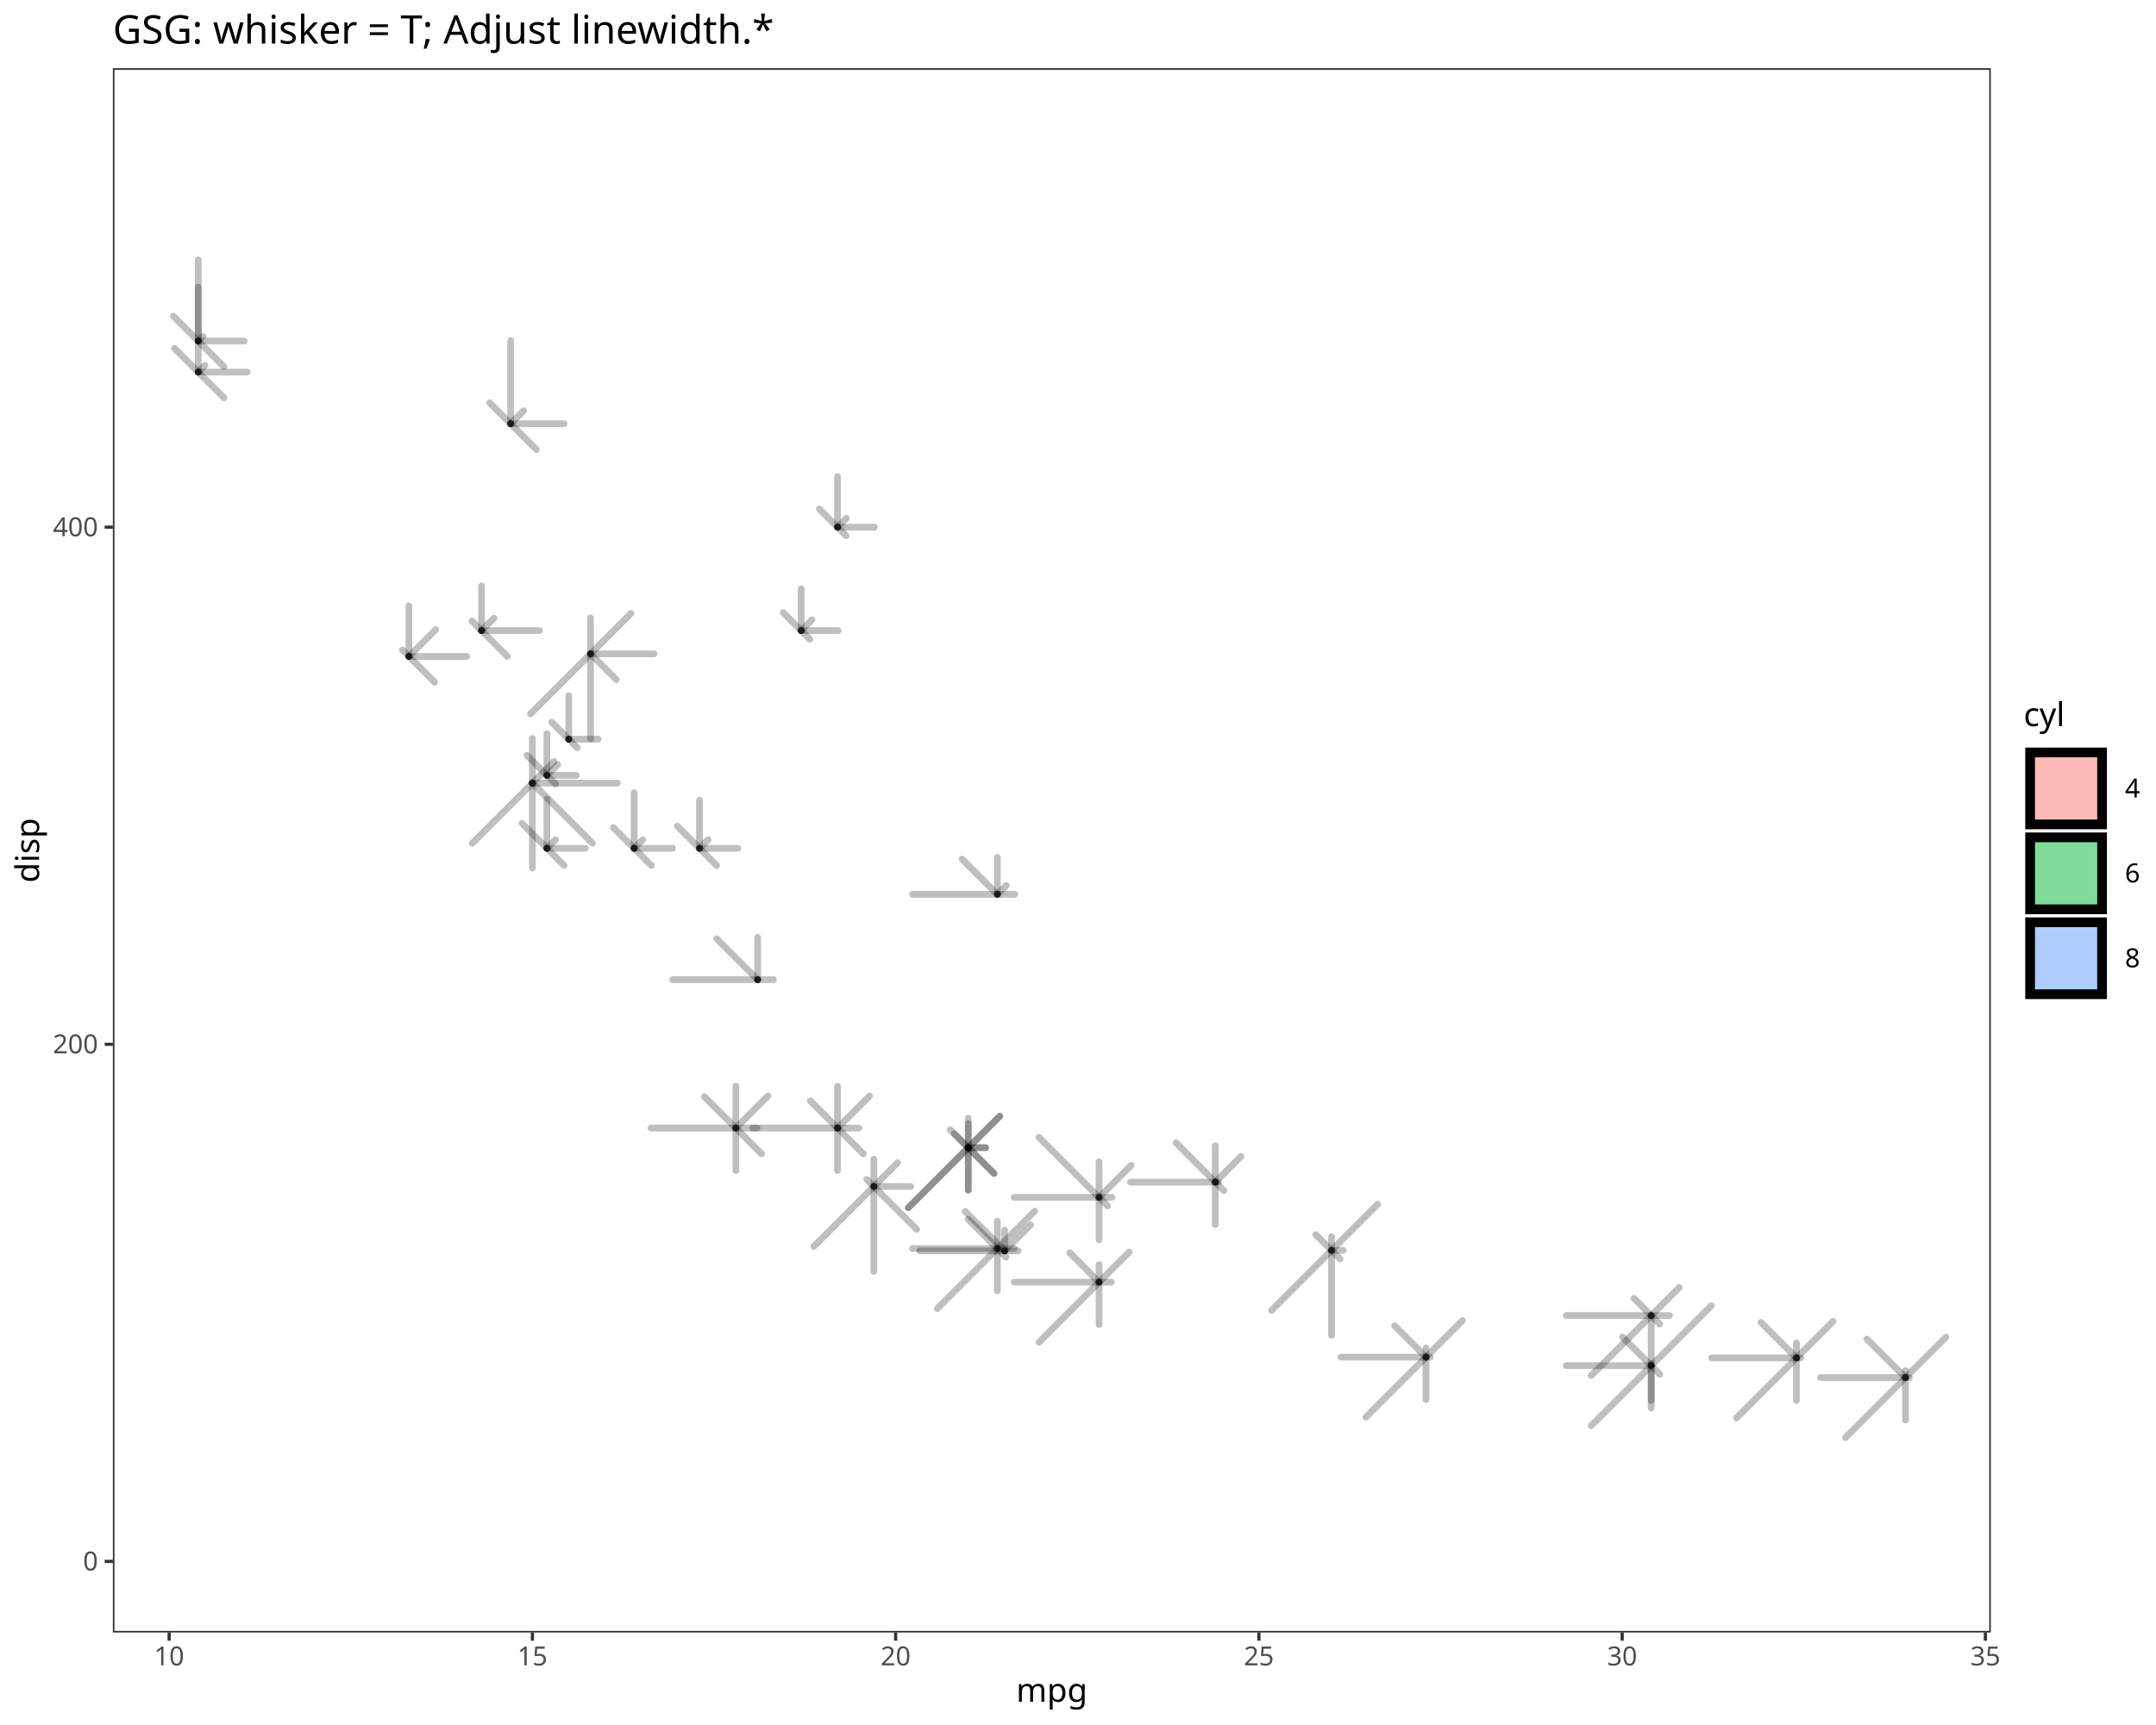
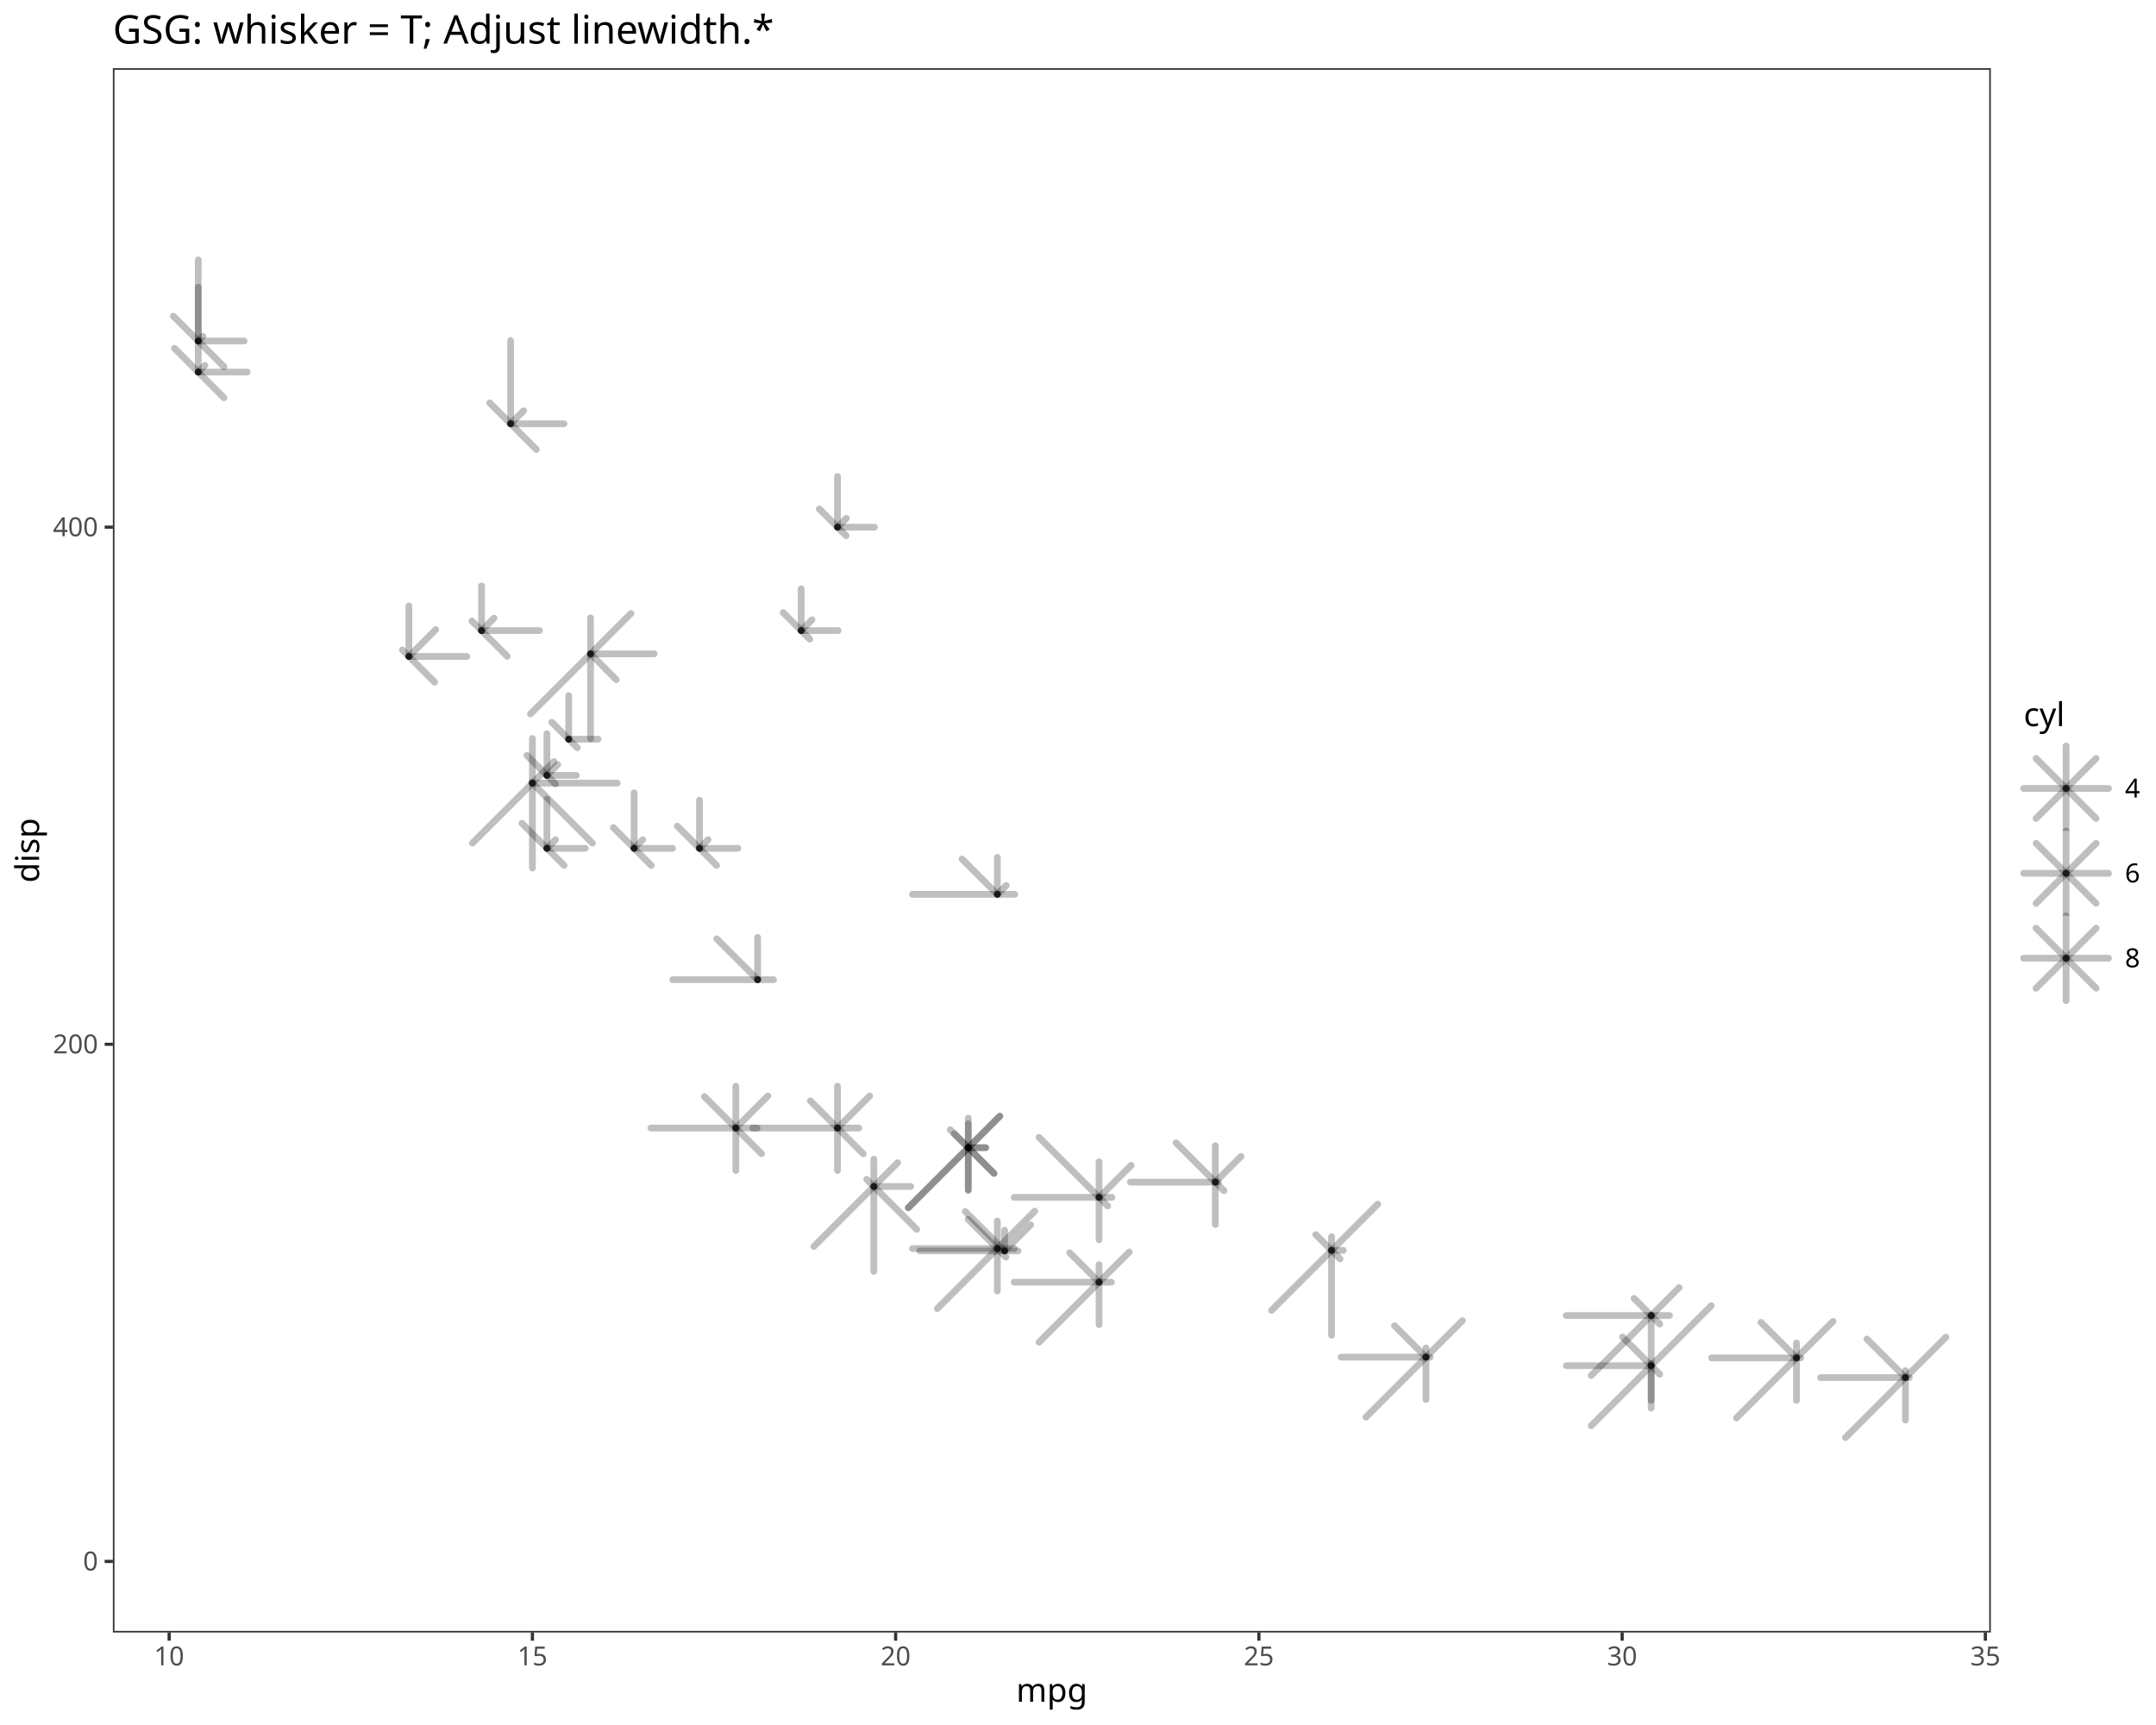
<svg xmlns="http://www.w3.org/2000/svg" class="svglite" data-engine-version="2.0" width="720.00pt" height="576.00pt" viewBox="0 0 720.00 576.00">
  <defs>
    <style type="text/css">
    .svglite line, .svglite polyline, .svglite polygon, .svglite path, .svglite rect, .svglite circle {
      fill: none;
      stroke: #000000;
      stroke-linecap: round;
      stroke-linejoin: round;
      stroke-miterlimit: 10.00;
    }
  </style>
  </defs>
  <rect width="100%" height="100%" style="stroke: none; fill: #FFFFFF;" />
  <defs>
    <clipPath id="cpMC4wMHw3MjAuMDB8MC4wMHw1NzYuMDA=">
      <rect x="0.00" y="0.00" width="720.00" height="576.00" />
    </clipPath>
  </defs>
  <g clip-path="url(#cpMC4wMHw3MjAuMDB8MC4wMHw1NzYuMDA=)">
    <rect x="0.00" y="0.00" width="720.00" height="576.00" style="stroke-width: 1.07; stroke: #FFFFFF; fill: #FFFFFF;" />
  </g>
  <defs>
    <clipPath id="cpMzcuNjl8NjY0Ljg0fDIyLjc4fDU0NS4xMQ==">
      <rect x="37.69" y="22.78" width="627.15" height="522.33" />
    </clipPath>
  </defs>
  <g clip-path="url(#cpMzcuNjl8NjY0Ljg0fDIyLjc4fDU0NS4xMQ==)">
    <rect x="37.69" y="22.78" width="627.15" height="522.33" style="stroke-width: 1.07; stroke: none; fill: #FFFFFF;" />
    <polyline points="323.36,383.23 329.17,383.23 " style="stroke-width: 2.25; stroke: #000000; stroke-opacity: 0.25;" />
    <polyline points="323.36,383.23 333.89,372.70 " style="stroke-width: 2.25; stroke: #000000; stroke-opacity: 0.25;" />
    <polyline points="323.36,383.23 323.36,375.21 " style="stroke-width: 2.25; stroke: #000000; stroke-opacity: 0.25;" />
    <polyline points="323.36,383.23 318.69,378.56 " style="stroke-width: 2.25; stroke: #000000; stroke-opacity: 0.25;" />
    <polyline points="323.36,383.23 323.36,383.23 " style="stroke-width: 2.25; stroke: #000000; stroke-opacity: 0.25;" />
    <polyline points="323.36,383.23 303.32,403.28 " style="stroke-width: 2.25; stroke: #000000; stroke-opacity: 0.25;" />
    <polyline points="323.36,383.23 323.36,397.41 " style="stroke-width: 2.25; stroke: #000000; stroke-opacity: 0.25;" />
    <polyline points="323.36,383.23 331.95,391.82 " style="stroke-width: 2.25; stroke: #000000; stroke-opacity: 0.25;" />
    <polyline points="323.36,383.23 329.17,383.23 " style="stroke-width: 2.25; stroke: #000000; stroke-opacity: 0.25;" />
    <polyline points="323.36,383.23 333.89,372.70 " style="stroke-width: 2.25; stroke: #000000; stroke-opacity: 0.25;" />
    <polyline points="323.36,383.23 323.36,373.36 " style="stroke-width: 2.25; stroke: #000000; stroke-opacity: 0.25;" />
    <polyline points="323.36,383.23 317.35,377.22 " style="stroke-width: 2.25; stroke: #000000; stroke-opacity: 0.25;" />
    <polyline points="323.36,383.23 323.36,383.23 " style="stroke-width: 2.25; stroke: #000000; stroke-opacity: 0.25;" />
    <polyline points="323.36,383.23 303.32,403.28 " style="stroke-width: 2.25; stroke: #000000; stroke-opacity: 0.25;" />
    <polyline points="323.36,383.23 323.36,397.41 " style="stroke-width: 2.25; stroke: #000000; stroke-opacity: 0.25;" />
    <polyline points="323.36,383.23 331.95,391.82 " style="stroke-width: 2.25; stroke: #000000; stroke-opacity: 0.25;" />
    <polyline points="367.03,428.13 371.14,428.13 " style="stroke-width: 2.25; stroke: #000000; stroke-opacity: 0.25;" />
    <polyline points="367.03,428.13 377.10,418.06 " style="stroke-width: 2.25; stroke: #000000; stroke-opacity: 0.25;" />
    <polyline points="367.03,428.13 367.03,422.28 " style="stroke-width: 2.25; stroke: #000000; stroke-opacity: 0.25;" />
    <polyline points="367.03,428.13 357.23,418.32 " style="stroke-width: 2.25; stroke: #000000; stroke-opacity: 0.25;" />
    <polyline points="367.03,428.13 338.69,428.13 " style="stroke-width: 2.25; stroke: #000000; stroke-opacity: 0.25;" />
    <polyline points="367.03,428.13 346.99,448.17 " style="stroke-width: 2.25; stroke: #000000; stroke-opacity: 0.25;" />
    <polyline points="367.03,428.13 367.03,442.30 " style="stroke-width: 2.25; stroke: #000000; stroke-opacity: 0.25;" />
    <polyline points="367.03,428.13 367.03,428.13 " style="stroke-width: 2.25; stroke: #000000; stroke-opacity: 0.25;" />
    <polyline points="333.07,298.62 338.88,298.62 " style="stroke-width: 2.25; stroke: #000000; stroke-opacity: 0.25;" />
    <polyline points="333.07,298.62 336.02,295.67 " style="stroke-width: 2.25; stroke: #000000; stroke-opacity: 0.25;" />
    <polyline points="333.07,298.62 333.07,286.29 " style="stroke-width: 2.25; stroke: #000000; stroke-opacity: 0.25;" />
    <polyline points="333.07,298.62 321.28,286.84 " style="stroke-width: 2.25; stroke: #000000; stroke-opacity: 0.25;" />
    <polyline points="333.07,298.62 304.72,298.62 " style="stroke-width: 2.25; stroke: #000000; stroke-opacity: 0.25;" />
    <polyline points="333.07,298.62 333.07,298.62 " style="stroke-width: 2.25; stroke: #000000; stroke-opacity: 0.25;" />
    <polyline points="333.07,298.62 333.07,298.62 " style="stroke-width: 2.25; stroke: #000000; stroke-opacity: 0.25;" />
    <polyline points="333.07,298.62 333.07,298.62 " style="stroke-width: 2.25; stroke: #000000; stroke-opacity: 0.25;" />
    <polyline points="267.56,210.56 279.88,210.56 " style="stroke-width: 2.25; stroke: #000000; stroke-opacity: 0.25;" />
    <polyline points="267.56,210.56 271.17,206.96 " style="stroke-width: 2.25; stroke: #000000; stroke-opacity: 0.25;" />
    <polyline points="267.56,210.56 267.56,196.60 " style="stroke-width: 2.25; stroke: #000000; stroke-opacity: 0.25;" />
    <polyline points="267.56,210.56 261.55,204.55 " style="stroke-width: 2.25; stroke: #000000; stroke-opacity: 0.25;" />
    <polyline points="267.56,210.56 267.56,210.56 " style="stroke-width: 2.25; stroke: #000000; stroke-opacity: 0.25;" />
    <polyline points="267.56,210.56 267.56,210.56 " style="stroke-width: 2.25; stroke: #000000; stroke-opacity: 0.25;" />
    <polyline points="267.56,210.56 267.56,210.56 " style="stroke-width: 2.25; stroke: #000000; stroke-opacity: 0.25;" />
    <polyline points="267.56,210.56 270.43,213.43 " style="stroke-width: 2.25; stroke: #000000; stroke-opacity: 0.25;" />
    <polyline points="253.01,327.12 258.32,327.12 " style="stroke-width: 2.25; stroke: #000000; stroke-opacity: 0.25;" />
    <polyline points="253.01,327.12 253.01,327.12 " style="stroke-width: 2.25; stroke: #000000; stroke-opacity: 0.25;" />
    <polyline points="253.01,327.12 253.01,313.00 " style="stroke-width: 2.25; stroke: #000000; stroke-opacity: 0.25;" />
    <polyline points="253.01,327.12 239.36,313.47 " style="stroke-width: 2.25; stroke: #000000; stroke-opacity: 0.25;" />
    <polyline points="253.01,327.12 224.66,327.12 " style="stroke-width: 2.25; stroke: #000000; stroke-opacity: 0.25;" />
    <polyline points="253.01,327.12 253.01,327.12 " style="stroke-width: 2.25; stroke: #000000; stroke-opacity: 0.25;" />
    <polyline points="253.01,327.12 253.01,327.12 " style="stroke-width: 2.25; stroke: #000000; stroke-opacity: 0.25;" />
    <polyline points="253.01,327.12 253.01,327.12 " style="stroke-width: 2.25; stroke: #000000; stroke-opacity: 0.25;" />
    <polyline points="160.81,210.56 180.15,210.56 " style="stroke-width: 2.25; stroke: #000000; stroke-opacity: 0.25;" />
    <polyline points="160.81,210.56 164.97,206.41 " style="stroke-width: 2.25; stroke: #000000; stroke-opacity: 0.25;" />
    <polyline points="160.81,210.56 160.81,195.65 " style="stroke-width: 2.25; stroke: #000000; stroke-opacity: 0.25;" />
    <polyline points="160.81,210.56 157.62,207.37 " style="stroke-width: 2.25; stroke: #000000; stroke-opacity: 0.25;" />
    <polyline points="160.81,210.56 160.81,210.56 " style="stroke-width: 2.25; stroke: #000000; stroke-opacity: 0.25;" />
    <polyline points="160.81,210.56 160.81,210.56 " style="stroke-width: 2.25; stroke: #000000; stroke-opacity: 0.25;" />
    <polyline points="160.81,210.56 160.81,210.56 " style="stroke-width: 2.25; stroke: #000000; stroke-opacity: 0.25;" />
    <polyline points="160.81,210.56 169.40,219.15 " style="stroke-width: 2.25; stroke: #000000; stroke-opacity: 0.25;" />
    <polyline points="405.85,394.72 406.85,394.72 " style="stroke-width: 2.25; stroke: #000000; stroke-opacity: 0.25;" />
    <polyline points="405.85,394.72 414.44,386.13 " style="stroke-width: 2.25; stroke: #000000; stroke-opacity: 0.25;" />
    <polyline points="405.85,394.72 405.85,382.56 " style="stroke-width: 2.25; stroke: #000000; stroke-opacity: 0.25;" />
    <polyline points="405.85,394.72 392.73,381.59 " style="stroke-width: 2.25; stroke: #000000; stroke-opacity: 0.25;" />
    <polyline points="405.85,394.72 377.51,394.72 " style="stroke-width: 2.25; stroke: #000000; stroke-opacity: 0.25;" />
    <polyline points="405.85,394.72 405.85,394.72 " style="stroke-width: 2.25; stroke: #000000; stroke-opacity: 0.25;" />
    <polyline points="405.85,394.72 405.85,408.89 " style="stroke-width: 2.25; stroke: #000000; stroke-opacity: 0.25;" />
    <polyline points="405.85,394.72 408.72,397.58 " style="stroke-width: 2.25; stroke: #000000; stroke-opacity: 0.25;" />
    <polyline points="367.03,399.81 371.34,399.81 " style="stroke-width: 2.25; stroke: #000000; stroke-opacity: 0.25;" />
    <polyline points="367.03,399.81 377.75,389.10 " style="stroke-width: 2.25; stroke: #000000; stroke-opacity: 0.25;" />
    <polyline points="367.03,399.81 367.03,387.95 " style="stroke-width: 2.25; stroke: #000000; stroke-opacity: 0.25;" />
    <polyline points="367.03,399.81 346.99,379.77 " style="stroke-width: 2.25; stroke: #000000; stroke-opacity: 0.25;" />
    <polyline points="367.03,399.81 338.69,399.81 " style="stroke-width: 2.25; stroke: #000000; stroke-opacity: 0.25;" />
    <polyline points="367.03,399.81 367.03,399.81 " style="stroke-width: 2.25; stroke: #000000; stroke-opacity: 0.25;" />
    <polyline points="367.03,399.81 367.03,413.98 " style="stroke-width: 2.25; stroke: #000000; stroke-opacity: 0.25;" />
    <polyline points="367.03,399.81 369.90,402.67 " style="stroke-width: 2.25; stroke: #000000; stroke-opacity: 0.25;" />
    <polyline points="279.69,376.67 286.81,376.67 " style="stroke-width: 2.25; stroke: #000000; stroke-opacity: 0.25;" />
    <polyline points="279.69,376.67 290.41,365.96 " style="stroke-width: 2.25; stroke: #000000; stroke-opacity: 0.25;" />
    <polyline points="279.69,376.67 279.69,362.71 " style="stroke-width: 2.25; stroke: #000000; stroke-opacity: 0.25;" />
    <polyline points="279.69,376.67 270.63,367.60 " style="stroke-width: 2.25; stroke: #000000; stroke-opacity: 0.25;" />
    <polyline points="279.69,376.67 251.35,376.67 " style="stroke-width: 2.25; stroke: #000000; stroke-opacity: 0.25;" />
    <polyline points="279.69,376.67 279.69,376.67 " style="stroke-width: 2.25; stroke: #000000; stroke-opacity: 0.25;" />
    <polyline points="279.69,376.67 279.69,390.85 " style="stroke-width: 2.25; stroke: #000000; stroke-opacity: 0.25;" />
    <polyline points="279.69,376.67 288.28,385.26 " style="stroke-width: 2.25; stroke: #000000; stroke-opacity: 0.25;" />
    <polyline points="245.73,376.67 252.84,376.67 " style="stroke-width: 2.25; stroke: #000000; stroke-opacity: 0.25;" />
    <polyline points="245.73,376.67 256.44,365.96 " style="stroke-width: 2.25; stroke: #000000; stroke-opacity: 0.25;" />
    <polyline points="245.73,376.67 245.73,362.71 " style="stroke-width: 2.25; stroke: #000000; stroke-opacity: 0.25;" />
    <polyline points="245.73,376.67 235.23,366.17 " style="stroke-width: 2.25; stroke: #000000; stroke-opacity: 0.25;" />
    <polyline points="245.73,376.67 217.38,376.67 " style="stroke-width: 2.25; stroke: #000000; stroke-opacity: 0.25;" />
    <polyline points="245.73,376.67 245.73,376.67 " style="stroke-width: 2.25; stroke: #000000; stroke-opacity: 0.25;" />
    <polyline points="245.73,376.67 245.73,390.85 " style="stroke-width: 2.25; stroke: #000000; stroke-opacity: 0.25;" />
    <polyline points="245.73,376.67 254.32,385.26 " style="stroke-width: 2.25; stroke: #000000; stroke-opacity: 0.25;" />
    <polyline points="211.76,283.26 224.58,283.26 " style="stroke-width: 2.25; stroke: #000000; stroke-opacity: 0.25;" />
    <polyline points="211.76,283.26 214.63,280.39 " style="stroke-width: 2.25; stroke: #000000; stroke-opacity: 0.25;" />
    <polyline points="211.76,283.26 211.76,264.72 " style="stroke-width: 2.25; stroke: #000000; stroke-opacity: 0.25;" />
    <polyline points="211.76,283.26 204.84,276.34 " style="stroke-width: 2.25; stroke: #000000; stroke-opacity: 0.25;" />
    <polyline points="211.76,283.26 211.76,283.26 " style="stroke-width: 2.25; stroke: #000000; stroke-opacity: 0.25;" />
    <polyline points="211.76,283.26 211.76,283.26 " style="stroke-width: 2.25; stroke: #000000; stroke-opacity: 0.25;" />
    <polyline points="211.76,283.26 211.76,283.26 " style="stroke-width: 2.25; stroke: #000000; stroke-opacity: 0.25;" />
    <polyline points="211.76,283.26 217.49,288.98 " style="stroke-width: 2.25; stroke: #000000; stroke-opacity: 0.25;" />
    <polyline points="233.60,283.26 246.42,283.26 " style="stroke-width: 2.25; stroke: #000000; stroke-opacity: 0.25;" />
    <polyline points="233.60,283.26 236.46,280.39 " style="stroke-width: 2.25; stroke: #000000; stroke-opacity: 0.25;" />
    <polyline points="233.60,283.26 233.60,267.19 " style="stroke-width: 2.25; stroke: #000000; stroke-opacity: 0.25;" />
    <polyline points="233.60,283.26 226.20,275.86 " style="stroke-width: 2.25; stroke: #000000; stroke-opacity: 0.25;" />
    <polyline points="233.60,283.26 233.60,283.26 " style="stroke-width: 2.25; stroke: #000000; stroke-opacity: 0.25;" />
    <polyline points="233.60,283.26 233.60,283.26 " style="stroke-width: 2.25; stroke: #000000; stroke-opacity: 0.25;" />
    <polyline points="233.60,283.26 233.60,283.26 " style="stroke-width: 2.25; stroke: #000000; stroke-opacity: 0.25;" />
    <polyline points="233.60,283.26 239.32,288.98 " style="stroke-width: 2.25; stroke: #000000; stroke-opacity: 0.25;" />
    <polyline points="182.65,283.26 195.47,283.26 " style="stroke-width: 2.25; stroke: #000000; stroke-opacity: 0.25;" />
    <polyline points="182.65,283.26 185.51,280.39 " style="stroke-width: 2.25; stroke: #000000; stroke-opacity: 0.25;" />
    <polyline points="182.65,283.26 182.65,266.83 " style="stroke-width: 2.25; stroke: #000000; stroke-opacity: 0.25;" />
    <polyline points="182.65,283.26 174.30,274.91 " style="stroke-width: 2.25; stroke: #000000; stroke-opacity: 0.25;" />
    <polyline points="182.65,283.26 182.65,283.26 " style="stroke-width: 2.25; stroke: #000000; stroke-opacity: 0.25;" />
    <polyline points="182.65,283.26 182.65,283.26 " style="stroke-width: 2.25; stroke: #000000; stroke-opacity: 0.25;" />
    <polyline points="182.65,283.26 182.65,283.26 " style="stroke-width: 2.25; stroke: #000000; stroke-opacity: 0.25;" />
    <polyline points="182.65,283.26 188.38,288.98 " style="stroke-width: 2.25; stroke: #000000; stroke-opacity: 0.25;" />
    <polyline points="66.20,113.87 81.52,113.87 " style="stroke-width: 2.25; stroke: #000000; stroke-opacity: 0.25;" />
    <polyline points="66.20,113.87 67.77,112.30 " style="stroke-width: 2.25; stroke: #000000; stroke-opacity: 0.25;" />
    <polyline points="66.20,113.87 66.20,86.78 " style="stroke-width: 2.25; stroke: #000000; stroke-opacity: 0.25;" />
    <polyline points="66.20,113.87 57.89,105.56 " style="stroke-width: 2.25; stroke: #000000; stroke-opacity: 0.25;" />
    <polyline points="66.20,113.87 66.20,113.87 " style="stroke-width: 2.25; stroke: #000000; stroke-opacity: 0.25;" />
    <polyline points="66.20,113.87 66.20,113.87 " style="stroke-width: 2.25; stroke: #000000; stroke-opacity: 0.25;" />
    <polyline points="66.20,113.87 66.20,113.87 " style="stroke-width: 2.25; stroke: #000000; stroke-opacity: 0.25;" />
    <polyline points="66.20,113.87 74.79,122.46 " style="stroke-width: 2.25; stroke: #000000; stroke-opacity: 0.25;" />
    <polyline points="66.20,124.23 82.52,124.23 " style="stroke-width: 2.25; stroke: #000000; stroke-opacity: 0.25;" />
    <polyline points="66.20,124.23 68.41,122.01 " style="stroke-width: 2.25; stroke: #000000; stroke-opacity: 0.25;" />
    <polyline points="66.20,124.23 66.20,95.88 " style="stroke-width: 2.25; stroke: #000000; stroke-opacity: 0.25;" />
    <polyline points="66.20,124.23 58.27,116.31 " style="stroke-width: 2.25; stroke: #000000; stroke-opacity: 0.25;" />
    <polyline points="66.20,124.23 66.20,124.23 " style="stroke-width: 2.25; stroke: #000000; stroke-opacity: 0.25;" />
    <polyline points="66.20,124.23 66.20,124.23 " style="stroke-width: 2.25; stroke: #000000; stroke-opacity: 0.25;" />
    <polyline points="66.20,124.23 66.20,124.23 " style="stroke-width: 2.25; stroke: #000000; stroke-opacity: 0.25;" />
    <polyline points="66.20,124.23 74.79,132.82 " style="stroke-width: 2.25; stroke: #000000; stroke-opacity: 0.25;" />
    <polyline points="170.52,141.49 188.35,141.49 " style="stroke-width: 2.25; stroke: #000000; stroke-opacity: 0.25;" />
    <polyline points="170.52,141.49 174.86,137.15 " style="stroke-width: 2.25; stroke: #000000; stroke-opacity: 0.25;" />
    <polyline points="170.52,141.49 170.52,113.72 " style="stroke-width: 2.25; stroke: #000000; stroke-opacity: 0.25;" />
    <polyline points="170.52,141.49 163.55,134.53 " style="stroke-width: 2.25; stroke: #000000; stroke-opacity: 0.25;" />
    <polyline points="170.52,141.49 170.52,141.49 " style="stroke-width: 2.25; stroke: #000000; stroke-opacity: 0.25;" />
    <polyline points="170.52,141.49 170.52,141.49 " style="stroke-width: 2.25; stroke: #000000; stroke-opacity: 0.25;" />
    <polyline points="170.52,141.49 170.52,141.49 " style="stroke-width: 2.25; stroke: #000000; stroke-opacity: 0.25;" />
    <polyline points="170.52,141.49 179.11,150.08 " style="stroke-width: 2.25; stroke: #000000; stroke-opacity: 0.25;" />
    <polyline points="599.94,453.42 601.34,453.42 " style="stroke-width: 2.25; stroke: #000000; stroke-opacity: 0.25;" />
    <polyline points="599.94,453.42 612.14,441.23 " style="stroke-width: 2.25; stroke: #000000; stroke-opacity: 0.25;" />
    <polyline points="599.94,453.42 599.94,448.45 " style="stroke-width: 2.25; stroke: #000000; stroke-opacity: 0.25;" />
    <polyline points="599.94,453.42 588.08,441.56 " style="stroke-width: 2.25; stroke: #000000; stroke-opacity: 0.25;" />
    <polyline points="599.94,453.42 571.60,453.42 " style="stroke-width: 2.25; stroke: #000000; stroke-opacity: 0.25;" />
    <polyline points="599.94,453.42 579.90,473.47 " style="stroke-width: 2.25; stroke: #000000; stroke-opacity: 0.25;" />
    <polyline points="599.94,453.42 599.94,467.60 " style="stroke-width: 2.25; stroke: #000000; stroke-opacity: 0.25;" />
    <polyline points="599.94,453.42 599.94,453.42 " style="stroke-width: 2.25; stroke: #000000; stroke-opacity: 0.25;" />
    <polyline points="551.42,456.01 551.42,456.01 " style="stroke-width: 2.25; stroke: #000000; stroke-opacity: 0.25;" />
    <polyline points="551.42,456.01 571.46,435.97 " style="stroke-width: 2.25; stroke: #000000; stroke-opacity: 0.25;" />
    <polyline points="551.42,456.01 551.42,455.28 " style="stroke-width: 2.25; stroke: #000000; stroke-opacity: 0.25;" />
    <polyline points="551.42,456.01 541.83,446.42 " style="stroke-width: 2.25; stroke: #000000; stroke-opacity: 0.25;" />
    <polyline points="551.42,456.01 523.07,456.01 " style="stroke-width: 2.25; stroke: #000000; stroke-opacity: 0.25;" />
    <polyline points="551.42,456.01 531.38,476.06 " style="stroke-width: 2.25; stroke: #000000; stroke-opacity: 0.25;" />
    <polyline points="551.42,456.01 551.42,470.19 " style="stroke-width: 2.25; stroke: #000000; stroke-opacity: 0.25;" />
    <polyline points="551.42,456.01 554.28,458.88 " style="stroke-width: 2.25; stroke: #000000; stroke-opacity: 0.25;" />
    <polyline points="636.33,459.99 637.64,459.99 " style="stroke-width: 2.25; stroke: #000000; stroke-opacity: 0.25;" />
    <polyline points="636.33,459.99 649.82,446.50 " style="stroke-width: 2.25; stroke: #000000; stroke-opacity: 0.25;" />
    <polyline points="636.33,459.99 636.33,457.65 " style="stroke-width: 2.25; stroke: #000000; stroke-opacity: 0.25;" />
    <polyline points="636.33,459.99 623.45,447.10 " style="stroke-width: 2.25; stroke: #000000; stroke-opacity: 0.25;" />
    <polyline points="636.33,459.99 607.99,459.99 " style="stroke-width: 2.25; stroke: #000000; stroke-opacity: 0.25;" />
    <polyline points="636.33,459.99 616.29,480.03 " style="stroke-width: 2.25; stroke: #000000; stroke-opacity: 0.25;" />
    <polyline points="636.33,459.99 636.33,474.16 " style="stroke-width: 2.25; stroke: #000000; stroke-opacity: 0.25;" />
    <polyline points="636.33,459.99 636.33,459.99 " style="stroke-width: 2.25; stroke: #000000; stroke-opacity: 0.25;" />
    <polyline points="335.49,417.68 340.00,417.68 " style="stroke-width: 2.25; stroke: #000000; stroke-opacity: 0.25;" />
    <polyline points="335.49,417.68 344.18,409.00 " style="stroke-width: 2.25; stroke: #000000; stroke-opacity: 0.25;" />
    <polyline points="335.49,417.68 335.49,410.78 " style="stroke-width: 2.25; stroke: #000000; stroke-opacity: 0.25;" />
    <polyline points="335.49,417.68 322.35,404.53 " style="stroke-width: 2.25; stroke: #000000; stroke-opacity: 0.25;" />
    <polyline points="335.49,417.68 307.15,417.68 " style="stroke-width: 2.25; stroke: #000000; stroke-opacity: 0.25;" />
    <polyline points="335.49,417.68 335.49,417.68 " style="stroke-width: 2.25; stroke: #000000; stroke-opacity: 0.25;" />
    <polyline points="335.49,417.68 335.49,417.68 " style="stroke-width: 2.25; stroke: #000000; stroke-opacity: 0.25;" />
    <polyline points="335.49,417.68 335.49,417.68 " style="stroke-width: 2.25; stroke: #000000; stroke-opacity: 0.25;" />
    <polyline points="189.93,246.82 199.74,246.82 " style="stroke-width: 2.25; stroke: #000000; stroke-opacity: 0.25;" />
    <polyline points="189.93,246.82 189.93,246.82 " style="stroke-width: 2.25; stroke: #000000; stroke-opacity: 0.25;" />
    <polyline points="189.93,246.82 189.93,232.28 " style="stroke-width: 2.25; stroke: #000000; stroke-opacity: 0.25;" />
    <polyline points="189.93,246.82 184.27,241.17 " style="stroke-width: 2.25; stroke: #000000; stroke-opacity: 0.25;" />
    <polyline points="189.93,246.82 189.93,246.82 " style="stroke-width: 2.25; stroke: #000000; stroke-opacity: 0.25;" />
    <polyline points="189.93,246.82 189.93,246.82 " style="stroke-width: 2.25; stroke: #000000; stroke-opacity: 0.25;" />
    <polyline points="189.93,246.82 189.93,246.82 " style="stroke-width: 2.25; stroke: #000000; stroke-opacity: 0.25;" />
    <polyline points="189.93,246.82 192.79,249.69 " style="stroke-width: 2.25; stroke: #000000; stroke-opacity: 0.25;" />
    <polyline points="182.65,258.91 192.47,258.91 " style="stroke-width: 2.25; stroke: #000000; stroke-opacity: 0.25;" />
    <polyline points="182.65,258.91 186.25,255.31 " style="stroke-width: 2.25; stroke: #000000; stroke-opacity: 0.25;" />
    <polyline points="182.65,258.91 182.65,244.98 " style="stroke-width: 2.25; stroke: #000000; stroke-opacity: 0.25;" />
    <polyline points="182.65,258.91 175.97,252.23 " style="stroke-width: 2.25; stroke: #000000; stroke-opacity: 0.25;" />
    <polyline points="182.65,258.91 182.65,258.91 " style="stroke-width: 2.25; stroke: #000000; stroke-opacity: 0.25;" />
    <polyline points="182.65,258.91 182.65,258.91 " style="stroke-width: 2.25; stroke: #000000; stroke-opacity: 0.25;" />
    <polyline points="182.65,258.91 182.65,258.91 " style="stroke-width: 2.25; stroke: #000000; stroke-opacity: 0.25;" />
    <polyline points="182.65,258.91 185.51,261.77 " style="stroke-width: 2.25; stroke: #000000; stroke-opacity: 0.25;" />
    <polyline points="136.55,219.20 155.88,219.20 " style="stroke-width: 2.25; stroke: #000000; stroke-opacity: 0.25;" />
    <polyline points="136.55,219.20 145.51,210.24 " style="stroke-width: 2.25; stroke: #000000; stroke-opacity: 0.25;" />
    <polyline points="136.55,219.20 136.55,202.33 " style="stroke-width: 2.25; stroke: #000000; stroke-opacity: 0.25;" />
    <polyline points="136.55,219.20 134.38,217.03 " style="stroke-width: 2.25; stroke: #000000; stroke-opacity: 0.25;" />
    <polyline points="136.55,219.20 136.55,219.20 " style="stroke-width: 2.25; stroke: #000000; stroke-opacity: 0.25;" />
    <polyline points="136.55,219.20 136.55,219.20 " style="stroke-width: 2.25; stroke: #000000; stroke-opacity: 0.25;" />
    <polyline points="136.55,219.20 136.55,219.20 " style="stroke-width: 2.25; stroke: #000000; stroke-opacity: 0.25;" />
    <polyline points="136.55,219.20 145.14,227.79 " style="stroke-width: 2.25; stroke: #000000; stroke-opacity: 0.25;" />
    <polyline points="279.69,176.03 292.01,176.03 " style="stroke-width: 2.25; stroke: #000000; stroke-opacity: 0.25;" />
    <polyline points="279.69,176.03 282.65,173.07 " style="stroke-width: 2.25; stroke: #000000; stroke-opacity: 0.25;" />
    <polyline points="279.69,176.03 279.69,159.13 " style="stroke-width: 2.25; stroke: #000000; stroke-opacity: 0.25;" />
    <polyline points="279.69,176.03 273.61,169.94 " style="stroke-width: 2.25; stroke: #000000; stroke-opacity: 0.25;" />
    <polyline points="279.69,176.03 279.69,176.03 " style="stroke-width: 2.25; stroke: #000000; stroke-opacity: 0.25;" />
    <polyline points="279.69,176.03 279.69,176.03 " style="stroke-width: 2.25; stroke: #000000; stroke-opacity: 0.25;" />
    <polyline points="279.69,176.03 279.69,176.03 " style="stroke-width: 2.25; stroke: #000000; stroke-opacity: 0.25;" />
    <polyline points="279.69,176.03 282.56,178.89 " style="stroke-width: 2.25; stroke: #000000; stroke-opacity: 0.25;" />
    <polyline points="476.21,453.17 477.61,453.17 " style="stroke-width: 2.25; stroke: #000000; stroke-opacity: 0.25;" />
    <polyline points="476.21,453.17 488.40,440.97 " style="stroke-width: 2.25; stroke: #000000; stroke-opacity: 0.25;" />
    <polyline points="476.21,453.17 476.21,450.11 " style="stroke-width: 2.25; stroke: #000000; stroke-opacity: 0.25;" />
    <polyline points="476.21,453.17 465.71,442.67 " style="stroke-width: 2.25; stroke: #000000; stroke-opacity: 0.25;" />
    <polyline points="476.21,453.17 447.86,453.17 " style="stroke-width: 2.25; stroke: #000000; stroke-opacity: 0.25;" />
    <polyline points="476.21,453.17 456.17,473.21 " style="stroke-width: 2.25; stroke: #000000; stroke-opacity: 0.25;" />
    <polyline points="476.21,453.17 476.21,467.34 " style="stroke-width: 2.25; stroke: #000000; stroke-opacity: 0.25;" />
    <polyline points="476.21,453.17 476.21,453.17 " style="stroke-width: 2.25; stroke: #000000; stroke-opacity: 0.25;" />
    <polyline points="444.67,417.51 448.58,417.51 " style="stroke-width: 2.25; stroke: #000000; stroke-opacity: 0.25;" />
    <polyline points="444.67,417.51 460.10,402.08 " style="stroke-width: 2.25; stroke: #000000; stroke-opacity: 0.25;" />
    <polyline points="444.67,417.51 444.67,412.96 " style="stroke-width: 2.25; stroke: #000000; stroke-opacity: 0.25;" />
    <polyline points="444.67,417.51 439.42,412.26 " style="stroke-width: 2.25; stroke: #000000; stroke-opacity: 0.25;" />
    <polyline points="444.67,417.51 444.67,417.51 " style="stroke-width: 2.25; stroke: #000000; stroke-opacity: 0.25;" />
    <polyline points="444.67,417.51 424.63,437.55 " style="stroke-width: 2.25; stroke: #000000; stroke-opacity: 0.25;" />
    <polyline points="444.67,417.51 444.67,445.86 " style="stroke-width: 2.25; stroke: #000000; stroke-opacity: 0.25;" />
    <polyline points="444.67,417.51 447.53,420.37 " style="stroke-width: 2.25; stroke: #000000; stroke-opacity: 0.25;" />
    <polyline points="551.42,439.27 557.53,439.27 " style="stroke-width: 2.25; stroke: #000000; stroke-opacity: 0.25;" />
    <polyline points="551.42,439.27 560.75,429.94 " style="stroke-width: 2.25; stroke: #000000; stroke-opacity: 0.25;" />
    <polyline points="551.42,439.27 551.42,439.27 " style="stroke-width: 2.25; stroke: #000000; stroke-opacity: 0.25;" />
    <polyline points="551.42,439.27 545.69,433.54 " style="stroke-width: 2.25; stroke: #000000; stroke-opacity: 0.25;" />
    <polyline points="551.42,439.27 523.07,439.27 " style="stroke-width: 2.25; stroke: #000000; stroke-opacity: 0.25;" />
    <polyline points="551.42,439.27 531.38,459.31 " style="stroke-width: 2.25; stroke: #000000; stroke-opacity: 0.25;" />
    <polyline points="551.42,439.27 551.42,467.61 " style="stroke-width: 2.25; stroke: #000000; stroke-opacity: 0.25;" />
    <polyline points="551.42,439.27 554.28,442.13 " style="stroke-width: 2.25; stroke: #000000; stroke-opacity: 0.25;" />
    <polyline points="197.21,218.33 218.44,218.33 " style="stroke-width: 2.25; stroke: #000000; stroke-opacity: 0.25;" />
    <polyline points="197.21,218.33 210.69,204.85 " style="stroke-width: 2.25; stroke: #000000; stroke-opacity: 0.25;" />
    <polyline points="197.21,218.33 197.21,206.32 " style="stroke-width: 2.25; stroke: #000000; stroke-opacity: 0.25;" />
    <polyline points="197.21,218.33 197.21,218.33 " style="stroke-width: 2.25; stroke: #000000; stroke-opacity: 0.25;" />
    <polyline points="197.21,218.33 197.21,218.33 " style="stroke-width: 2.25; stroke: #000000; stroke-opacity: 0.25;" />
    <polyline points="197.21,218.33 177.16,238.38 " style="stroke-width: 2.25; stroke: #000000; stroke-opacity: 0.25;" />
    <polyline points="197.21,218.33 197.21,246.68 " style="stroke-width: 2.25; stroke: #000000; stroke-opacity: 0.25;" />
    <polyline points="197.21,218.33 205.80,226.92 " style="stroke-width: 2.25; stroke: #000000; stroke-opacity: 0.25;" />
    <polyline points="291.82,396.18 304.14,396.18 " style="stroke-width: 2.25; stroke: #000000; stroke-opacity: 0.25;" />
    <polyline points="291.82,396.18 299.77,388.24 " style="stroke-width: 2.25; stroke: #000000; stroke-opacity: 0.25;" />
    <polyline points="291.82,396.18 291.82,387.07 " style="stroke-width: 2.25; stroke: #000000; stroke-opacity: 0.25;" />
    <polyline points="291.82,396.18 289.44,393.80 " style="stroke-width: 2.25; stroke: #000000; stroke-opacity: 0.25;" />
    <polyline points="291.82,396.18 291.82,396.18 " style="stroke-width: 2.25; stroke: #000000; stroke-opacity: 0.25;" />
    <polyline points="291.82,396.18 271.78,416.23 " style="stroke-width: 2.25; stroke: #000000; stroke-opacity: 0.25;" />
    <polyline points="291.82,396.18 291.82,424.53 " style="stroke-width: 2.25; stroke: #000000; stroke-opacity: 0.25;" />
    <polyline points="291.82,396.18 306.14,410.50 " style="stroke-width: 2.25; stroke: #000000; stroke-opacity: 0.25;" />
    <polyline points="177.80,261.50 206.14,261.50 " style="stroke-width: 2.25; stroke: #000000; stroke-opacity: 0.25;" />
    <polyline points="177.80,261.50 185.00,254.30 " style="stroke-width: 2.25; stroke: #000000; stroke-opacity: 0.25;" />
    <polyline points="177.80,261.50 177.80,246.59 " style="stroke-width: 2.25; stroke: #000000; stroke-opacity: 0.25;" />
    <polyline points="177.80,261.50 177.56,261.26 " style="stroke-width: 2.25; stroke: #000000; stroke-opacity: 0.25;" />
    <polyline points="177.80,261.50 177.80,261.50 " style="stroke-width: 2.25; stroke: #000000; stroke-opacity: 0.25;" />
    <polyline points="177.80,261.50 157.75,281.54 " style="stroke-width: 2.25; stroke: #000000; stroke-opacity: 0.25;" />
    <polyline points="177.80,261.50 177.80,289.85 " style="stroke-width: 2.25; stroke: #000000; stroke-opacity: 0.25;" />
    <polyline points="177.80,261.50 197.84,281.54 " style="stroke-width: 2.25; stroke: #000000; stroke-opacity: 0.25;" />
    <polyline points="333.07,416.90 338.78,416.90 " style="stroke-width: 2.25; stroke: #000000; stroke-opacity: 0.25;" />
    <polyline points="333.07,416.90 345.54,404.43 " style="stroke-width: 2.25; stroke: #000000; stroke-opacity: 0.25;" />
    <polyline points="333.07,416.90 333.07,407.72 " style="stroke-width: 2.25; stroke: #000000; stroke-opacity: 0.25;" />
    <polyline points="333.07,416.90 323.29,407.12 " style="stroke-width: 2.25; stroke: #000000; stroke-opacity: 0.25;" />
    <polyline points="333.07,416.90 304.72,416.90 " style="stroke-width: 2.25; stroke: #000000; stroke-opacity: 0.25;" />
    <polyline points="333.07,416.90 313.02,436.95 " style="stroke-width: 2.25; stroke: #000000; stroke-opacity: 0.25;" />
    <polyline points="333.07,416.90 333.07,431.08 " style="stroke-width: 2.25; stroke: #000000; stroke-opacity: 0.25;" />
    <polyline points="333.07,416.90 335.93,419.77 " style="stroke-width: 2.25; stroke: #000000; stroke-opacity: 0.25;" />
    <rect x="37.69" y="22.78" width="627.15" height="522.33" style="stroke-width: 1.07; stroke: #333333;" />
  </g>
  <g clip-path="url(#cpMC4wMHw3MjAuMDB8MC4wMHw1NzYuMDA=)">
    <text x="32.76" y="524.40" text-anchor="end" style="font-size: 8.80px; fill: #4D4D4D; font-family: sans;" textLength="4.89px" lengthAdjust="spacingAndGlyphs">0</text>
    <text x="32.76" y="351.73" text-anchor="end" style="font-size: 8.80px; fill: #4D4D4D; font-family: sans;" textLength="14.68px" lengthAdjust="spacingAndGlyphs">200</text>
    <text x="32.76" y="179.06" text-anchor="end" style="font-size: 8.80px; fill: #4D4D4D; font-family: sans;" textLength="14.68px" lengthAdjust="spacingAndGlyphs">400</text>
    <polyline points="34.95,521.37 37.69,521.37 " style="stroke-width: 1.07; stroke: #333333; stroke-linecap: butt;" />
    <polyline points="34.95,348.70 37.69,348.70 " style="stroke-width: 1.07; stroke: #333333; stroke-linecap: butt;" />
    <polyline points="34.95,176.03 37.69,176.03 " style="stroke-width: 1.07; stroke: #333333; stroke-linecap: butt;" />
    <polyline points="56.49,547.85 56.49,545.11 " style="stroke-width: 1.07; stroke: #333333; stroke-linecap: butt;" />
    <polyline points="177.80,547.85 177.80,545.11 " style="stroke-width: 1.07; stroke: #333333; stroke-linecap: butt;" />
    <polyline points="299.10,547.85 299.10,545.11 " style="stroke-width: 1.07; stroke: #333333; stroke-linecap: butt;" />
    <polyline points="420.41,547.85 420.41,545.11 " style="stroke-width: 1.07; stroke: #333333; stroke-linecap: butt;" />
    <polyline points="541.72,547.85 541.72,545.11 " style="stroke-width: 1.07; stroke: #333333; stroke-linecap: butt;" />
    <polyline points="663.02,547.85 663.02,545.11 " style="stroke-width: 1.07; stroke: #333333; stroke-linecap: butt;" />
    <text x="56.49" y="556.10" text-anchor="middle" style="font-size: 8.80px; fill: #4D4D4D; font-family: sans;" textLength="9.79px" lengthAdjust="spacingAndGlyphs">10</text>
    <text x="177.80" y="556.10" text-anchor="middle" style="font-size: 8.80px; fill: #4D4D4D; font-family: sans;" textLength="9.79px" lengthAdjust="spacingAndGlyphs">15</text>
    <text x="299.10" y="556.10" text-anchor="middle" style="font-size: 8.80px; fill: #4D4D4D; font-family: sans;" textLength="9.79px" lengthAdjust="spacingAndGlyphs">20</text>
    <text x="420.41" y="556.10" text-anchor="middle" style="font-size: 8.80px; fill: #4D4D4D; font-family: sans;" textLength="9.79px" lengthAdjust="spacingAndGlyphs">25</text>
    <text x="541.72" y="556.10" text-anchor="middle" style="font-size: 8.80px; fill: #4D4D4D; font-family: sans;" textLength="9.79px" lengthAdjust="spacingAndGlyphs">30</text>
    <text x="663.02" y="556.10" text-anchor="middle" style="font-size: 8.80px; fill: #4D4D4D; font-family: sans;" textLength="9.79px" lengthAdjust="spacingAndGlyphs">35</text>
    <text x="351.26" y="568.24" text-anchor="middle" style="font-size: 11.00px; font-family: sans;" textLength="21.40px" lengthAdjust="spacingAndGlyphs">mpg</text>
    <text transform="translate(13.05,283.95) rotate(-90)" text-anchor="middle" style="font-size: 11.00px; font-family: sans;" textLength="20.18px" lengthAdjust="spacingAndGlyphs">disp</text>
    <rect x="675.80" y="233.76" width="38.72" height="100.37" style="stroke-width: 1.07; stroke: none; fill: #FFFFFF;" />
    <text x="675.80" y="242.47" style="font-size: 11.00px; font-family: sans;" textLength="13.45px" lengthAdjust="spacingAndGlyphs">cyl</text>
    <rect x="675.80" y="249.09" width="28.35" height="28.35" style="stroke-width: 1.07; stroke: none; fill: #FFFFFF;" />
-     <rect x="677.96" y="251.25" width="24.03" height="24.03" style="stroke-width: 3.25; stroke-linecap: square; stroke-linejoin: miter; fill: #F8766D; fill-opacity: 0.50;" />
+     <polyline points="689.97,263.27 704.15,263.27 " style="stroke-width: 2.25; stroke: #000000; stroke-opacity: 0.25;" />
+     <polyline points="689.97,263.27 700.00,253.25 " style="stroke-width: 2.25; stroke: #000000; stroke-opacity: 0.25;" />
+     <polyline points="689.97,263.27 689.97,249.09 " style="stroke-width: 2.25; stroke: #000000; stroke-opacity: 0.25;" />
+     <polyline points="689.97,263.27 679.95,253.25 " style="stroke-width: 2.25; stroke: #000000; stroke-opacity: 0.25;" />
+     <polyline points="689.97,263.27 675.80,263.27 " style="stroke-width: 2.25; stroke: #000000; stroke-opacity: 0.25;" />
+     <polyline points="689.97,263.27 679.95,273.29 " style="stroke-width: 2.25; stroke: #000000; stroke-opacity: 0.25;" />
+     <polyline points="689.97,263.27 689.97,277.44 " style="stroke-width: 2.25; stroke: #000000; stroke-opacity: 0.25;" />
+     <polyline points="689.97,263.27 700.00,273.29 " style="stroke-width: 2.25; stroke: #000000; stroke-opacity: 0.25;" />
    <rect x="675.80" y="277.44" width="28.35" height="28.35" style="stroke-width: 1.07; stroke: none; fill: #FFFFFF;" />
-     <rect x="677.96" y="279.60" width="24.03" height="24.03" style="stroke-width: 3.25; stroke-linecap: square; stroke-linejoin: miter; fill: #00BA38; fill-opacity: 0.50;" />
+     <polyline points="689.97,291.61 704.15,291.61 " style="stroke-width: 2.25; stroke: #000000; stroke-opacity: 0.25;" />
+     <polyline points="689.97,291.61 700.00,281.59 " style="stroke-width: 2.25; stroke: #000000; stroke-opacity: 0.25;" />
+     <polyline points="689.97,291.61 689.97,277.44 " style="stroke-width: 2.25; stroke: #000000; stroke-opacity: 0.25;" />
+     <polyline points="689.97,291.61 679.95,281.59 " style="stroke-width: 2.25; stroke: #000000; stroke-opacity: 0.25;" />
+     <polyline points="689.97,291.61 675.80,291.61 " style="stroke-width: 2.25; stroke: #000000; stroke-opacity: 0.25;" />
+     <polyline points="689.97,291.61 679.95,301.64 " style="stroke-width: 2.25; stroke: #000000; stroke-opacity: 0.25;" />
+     <polyline points="689.97,291.61 689.97,305.79 " style="stroke-width: 2.25; stroke: #000000; stroke-opacity: 0.25;" />
+     <polyline points="689.97,291.61 700.00,301.64 " style="stroke-width: 2.25; stroke: #000000; stroke-opacity: 0.25;" />
    <rect x="675.80" y="305.79" width="28.35" height="28.35" style="stroke-width: 1.07; stroke: none; fill: #FFFFFF;" />
-     <rect x="677.96" y="307.95" width="24.03" height="24.03" style="stroke-width: 3.25; stroke-linecap: square; stroke-linejoin: miter; fill: #619CFF; fill-opacity: 0.50;" />
+     <polyline points="689.97,319.96 704.15,319.96 " style="stroke-width: 2.25; stroke: #000000; stroke-opacity: 0.25;" />
+     <polyline points="689.97,319.96 700.00,309.94 " style="stroke-width: 2.25; stroke: #000000; stroke-opacity: 0.25;" />
+     <polyline points="689.97,319.96 689.97,305.79 " style="stroke-width: 2.25; stroke: #000000; stroke-opacity: 0.25;" />
+     <polyline points="689.97,319.96 679.95,309.94 " style="stroke-width: 2.25; stroke: #000000; stroke-opacity: 0.25;" />
+     <polyline points="689.97,319.96 675.80,319.96 " style="stroke-width: 2.25; stroke: #000000; stroke-opacity: 0.25;" />
+     <polyline points="689.97,319.96 679.95,329.98 " style="stroke-width: 2.25; stroke: #000000; stroke-opacity: 0.25;" />
+     <polyline points="689.97,319.96 689.97,334.13 " style="stroke-width: 2.25; stroke: #000000; stroke-opacity: 0.25;" />
+     <polyline points="689.97,319.96 700.00,329.98 " style="stroke-width: 2.25; stroke: #000000; stroke-opacity: 0.25;" />
    <text x="709.63" y="266.30" style="font-size: 8.80px; font-family: sans;" textLength="4.89px" lengthAdjust="spacingAndGlyphs">4</text>
    <text x="709.63" y="294.64" style="font-size: 8.80px; font-family: sans;" textLength="4.89px" lengthAdjust="spacingAndGlyphs">6</text>
    <text x="709.63" y="322.99" style="font-size: 8.80px; font-family: sans;" textLength="4.89px" lengthAdjust="spacingAndGlyphs">8</text>
    <text x="37.69" y="14.56" style="font-size: 13.20px; font-family: sans;" textLength="212.41px" lengthAdjust="spacingAndGlyphs">GSG: whisker = T; Adjust linewidth.*</text>
  </g>
</svg>
